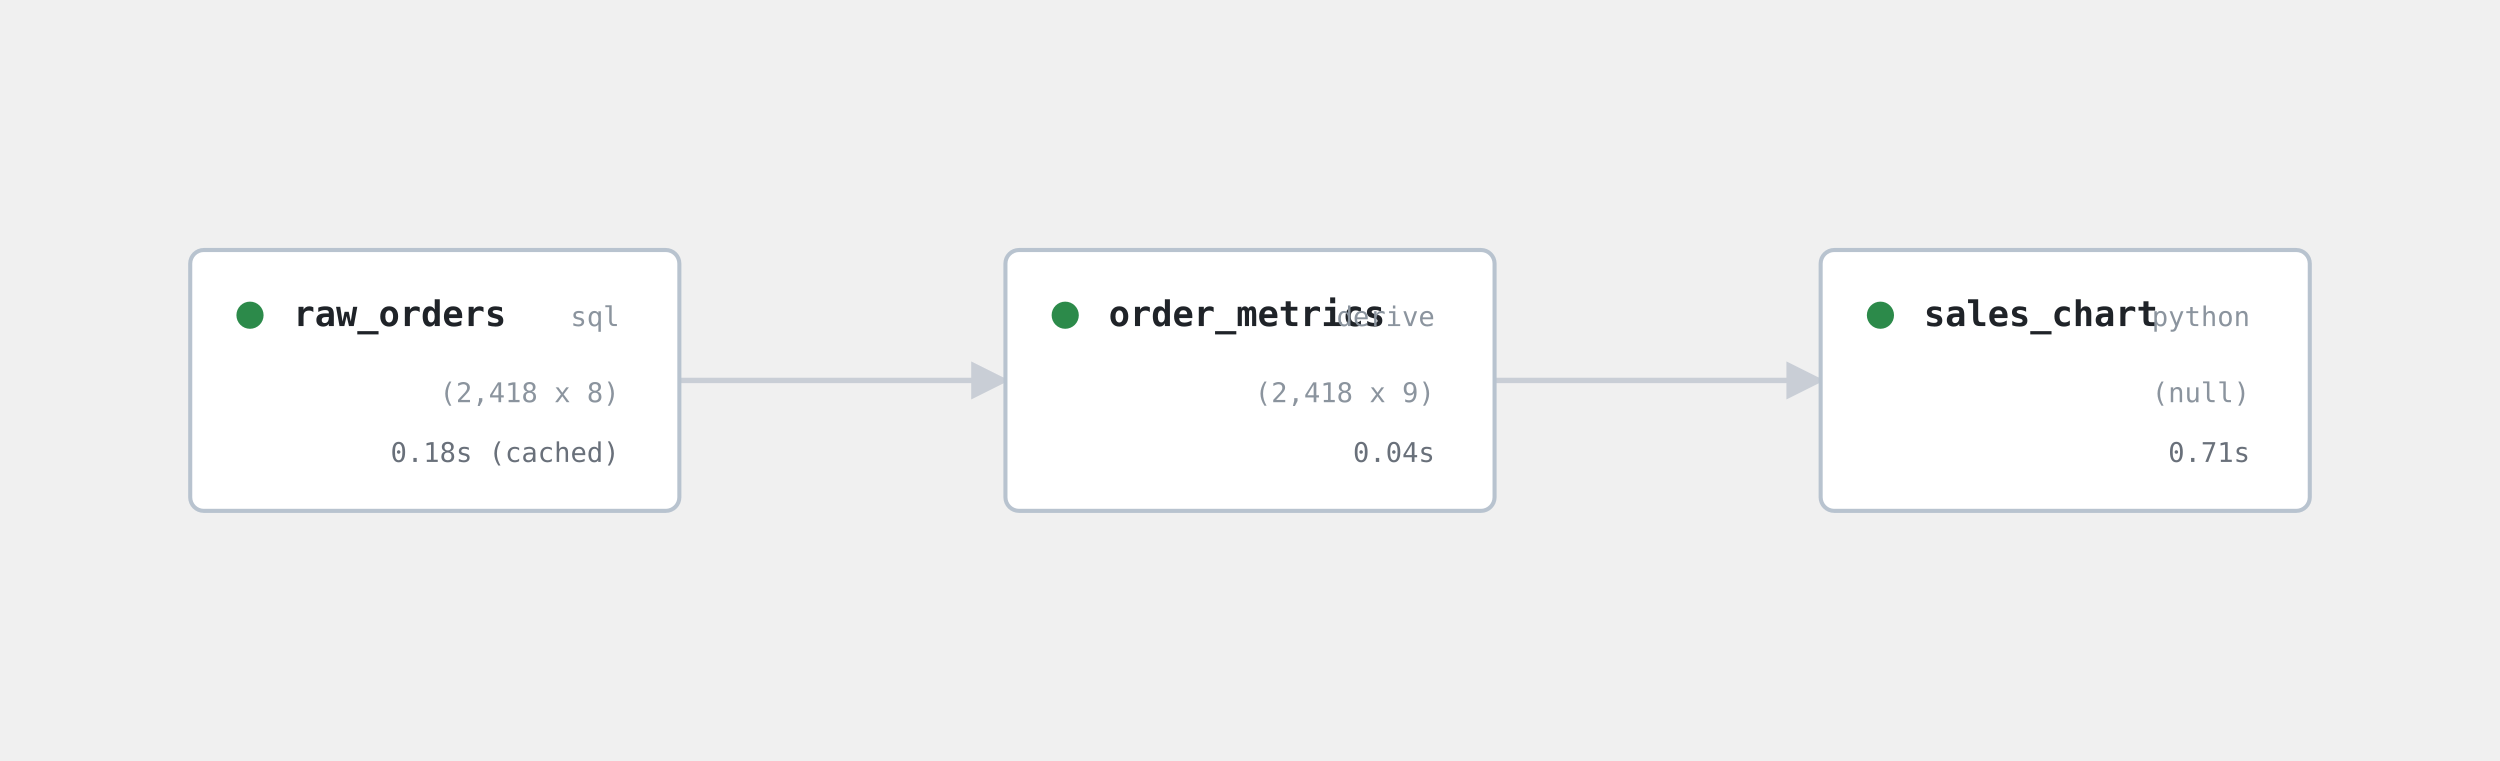
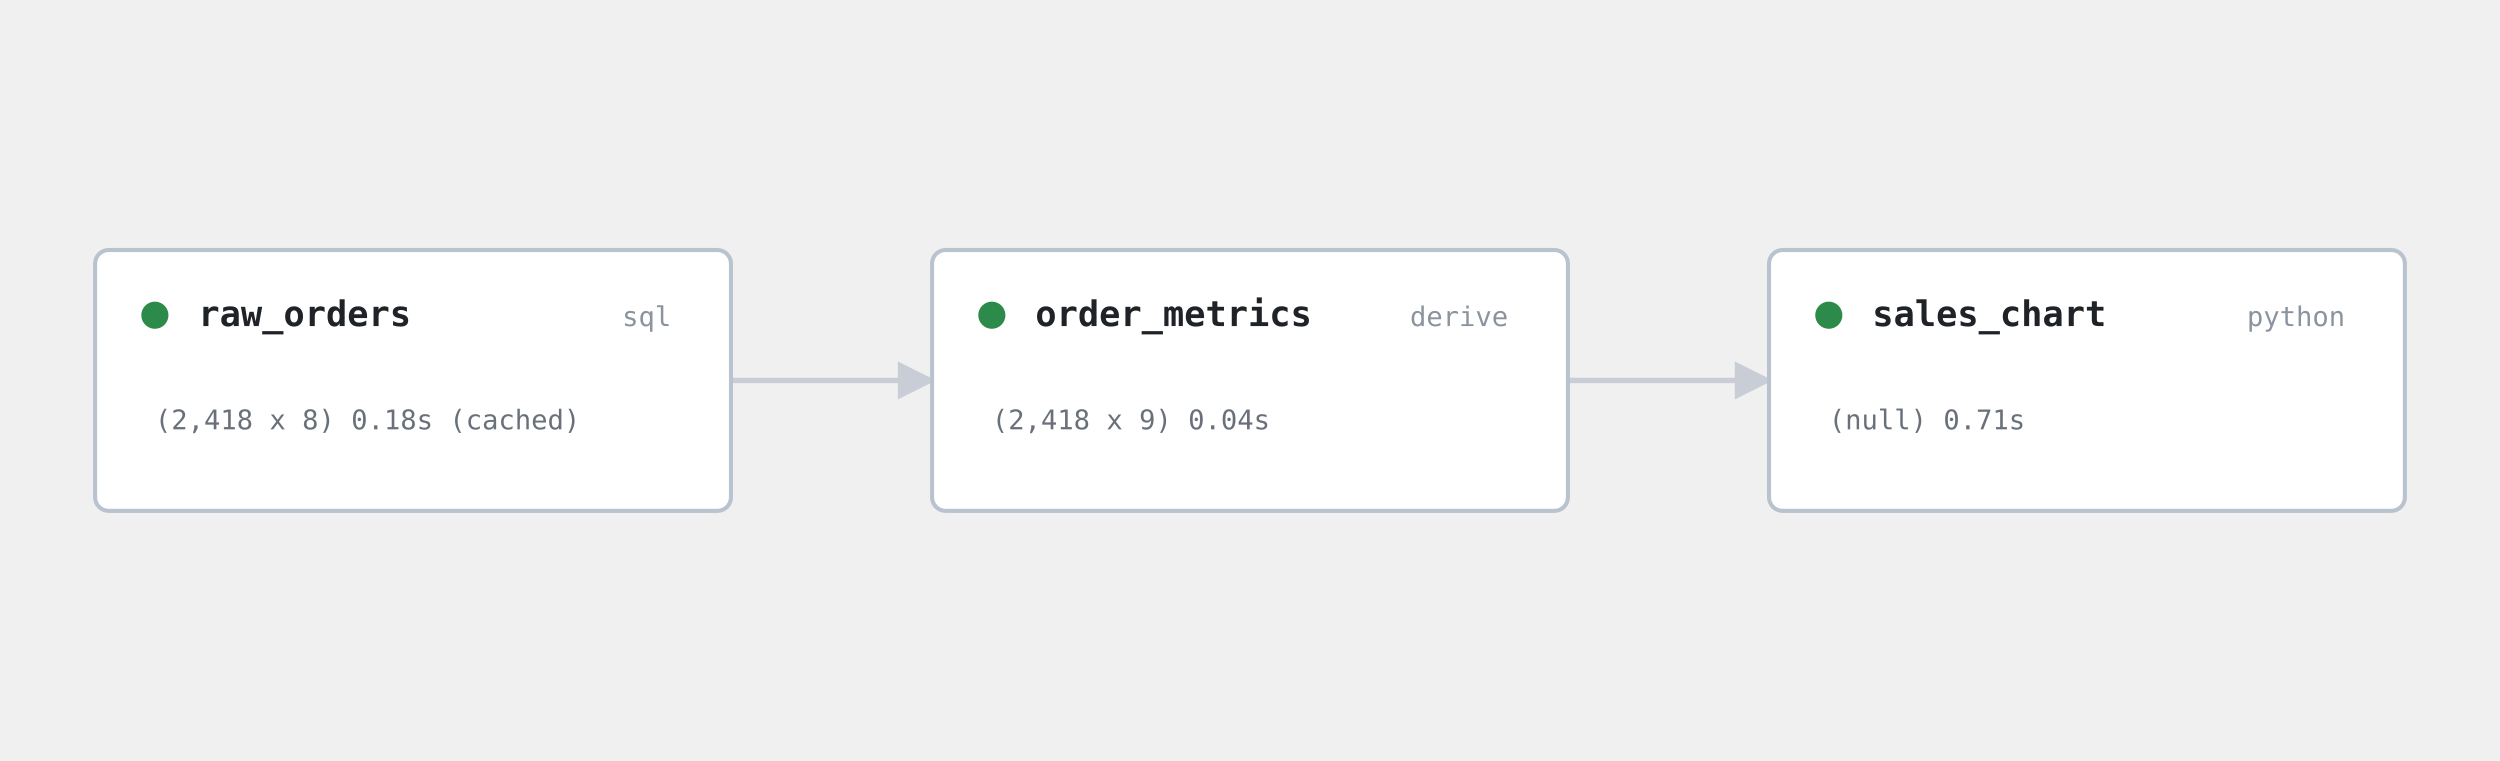
<svg xmlns="http://www.w3.org/2000/svg" width="920" height="280" viewBox="0 0 920 280" role="img" aria-labelledby="title desc">
  <defs>
    <marker id="arrow" viewBox="0 0 10 10" refX="9" refY="5" markerWidth="7" markerHeight="7" orient="auto-start-reverse">
      <path d="M 0 0 L 10 5 L 0 10 z" fill="#c9ced6" />
    </marker>
  </defs>
-   <path d="M 250 140 C 300 140, 320 140, 370 140" fill="none" stroke="#c9ced6" stroke-width="2" marker-end="url(#arrow)" />
-   <path d="M 550 140 C 600 140, 620 140, 670 140" fill="none" stroke="#c9ced6" stroke-width="2" marker-end="url(#arrow)" />
+   <path d="M 269 140 C 299 140, 313 140, 343 140" fill="none" stroke="#c9ced6" stroke-width="2" marker-end="url(#arrow)" />
+   <path d="M 577 140 C 607 140, 621 140, 651 140" fill="none" stroke="#c9ced6" stroke-width="2" marker-end="url(#arrow)" />
  <g font-family="Inter, ui-sans-serif, system-ui, sans-serif">
-     <g transform="translate(70, 92)">
-       <rect width="180" height="96" rx="5" fill="#ffffff" stroke="#b8c3cf" stroke-width="1.5" />
+     <g transform="translate(35, 92)">
+       <rect width="234" height="96" rx="5" fill="#ffffff" stroke="#b8c3cf" stroke-width="1.5" />
      <circle cx="22" cy="24" r="5" fill="#2c8a4a" />
      <text x="38" y="28" font-family="ui-monospace, SFMono-Regular, Menlo, monospace" font-size="13" font-weight="700" fill="#1f2328">raw_orders</text>
-       <text x="158" y="28" text-anchor="end" font-family="ui-monospace, SFMono-Regular, Menlo, monospace" font-size="10" fill="#8b949e">sql</text>
-       <text x="158" y="56" text-anchor="end" font-family="ui-monospace, SFMono-Regular, Menlo, monospace" font-size="10" fill="#8b949e">(2,418 x 8)</text>
-       <text x="158" y="78" text-anchor="end" font-family="ui-monospace, SFMono-Regular, Menlo, monospace" font-size="10" fill="#69707a">0.18s (cached)</text>
+       <text x="212" y="28" text-anchor="end" font-family="ui-monospace, SFMono-Regular, Menlo, monospace" font-size="10" fill="#8b949e">sql</text>
+       <text x="22" y="66" font-family="ui-monospace, SFMono-Regular, Menlo, monospace" font-size="10" fill="#69707a">(2,418 x 8)  0.18s (cached)</text>
    </g>
-     <g transform="translate(370, 92)">
-       <rect width="180" height="96" rx="5" fill="#ffffff" stroke="#b8c3cf" stroke-width="1.5" />
+     <g transform="translate(343, 92)">
+       <rect width="234" height="96" rx="5" fill="#ffffff" stroke="#b8c3cf" stroke-width="1.5" />
      <circle cx="22" cy="24" r="5" fill="#2c8a4a" />
      <text x="38" y="28" font-family="ui-monospace, SFMono-Regular, Menlo, monospace" font-size="13" font-weight="700" fill="#1f2328">order_metrics</text>
-       <text x="158" y="28" text-anchor="end" font-family="ui-monospace, SFMono-Regular, Menlo, monospace" font-size="10" fill="#8b949e">derive</text>
-       <text x="158" y="56" text-anchor="end" font-family="ui-monospace, SFMono-Regular, Menlo, monospace" font-size="10" fill="#8b949e">(2,418 x 9)</text>
-       <text x="158" y="78" text-anchor="end" font-family="ui-monospace, SFMono-Regular, Menlo, monospace" font-size="10" fill="#69707a">0.04s</text>
+       <text x="212" y="28" text-anchor="end" font-family="ui-monospace, SFMono-Regular, Menlo, monospace" font-size="10" fill="#8b949e">derive</text>
+       <text x="22" y="66" font-family="ui-monospace, SFMono-Regular, Menlo, monospace" font-size="10" fill="#69707a">(2,418 x 9)  0.04s</text>
    </g>
-     <g transform="translate(670, 92)">
-       <rect width="180" height="96" rx="5" fill="#ffffff" stroke="#b8c3cf" stroke-width="1.5" />
+     <g transform="translate(651, 92)">
+       <rect width="234" height="96" rx="5" fill="#ffffff" stroke="#b8c3cf" stroke-width="1.5" />
      <circle cx="22" cy="24" r="5" fill="#2c8a4a" />
      <text x="38" y="28" font-family="ui-monospace, SFMono-Regular, Menlo, monospace" font-size="13" font-weight="700" fill="#1f2328">sales_chart</text>
-       <text x="158" y="28" text-anchor="end" font-family="ui-monospace, SFMono-Regular, Menlo, monospace" font-size="10" fill="#8b949e">python</text>
-       <text x="158" y="56" text-anchor="end" font-family="ui-monospace, SFMono-Regular, Menlo, monospace" font-size="10" fill="#8b949e">(null)</text>
-       <text x="158" y="78" text-anchor="end" font-family="ui-monospace, SFMono-Regular, Menlo, monospace" font-size="10" fill="#69707a">0.71s</text>
+       <text x="212" y="28" text-anchor="end" font-family="ui-monospace, SFMono-Regular, Menlo, monospace" font-size="10" fill="#8b949e">python</text>
+       <text x="22" y="66" font-family="ui-monospace, SFMono-Regular, Menlo, monospace" font-size="10" fill="#69707a">(null)  0.71s</text>
    </g>
  </g>
</svg>
